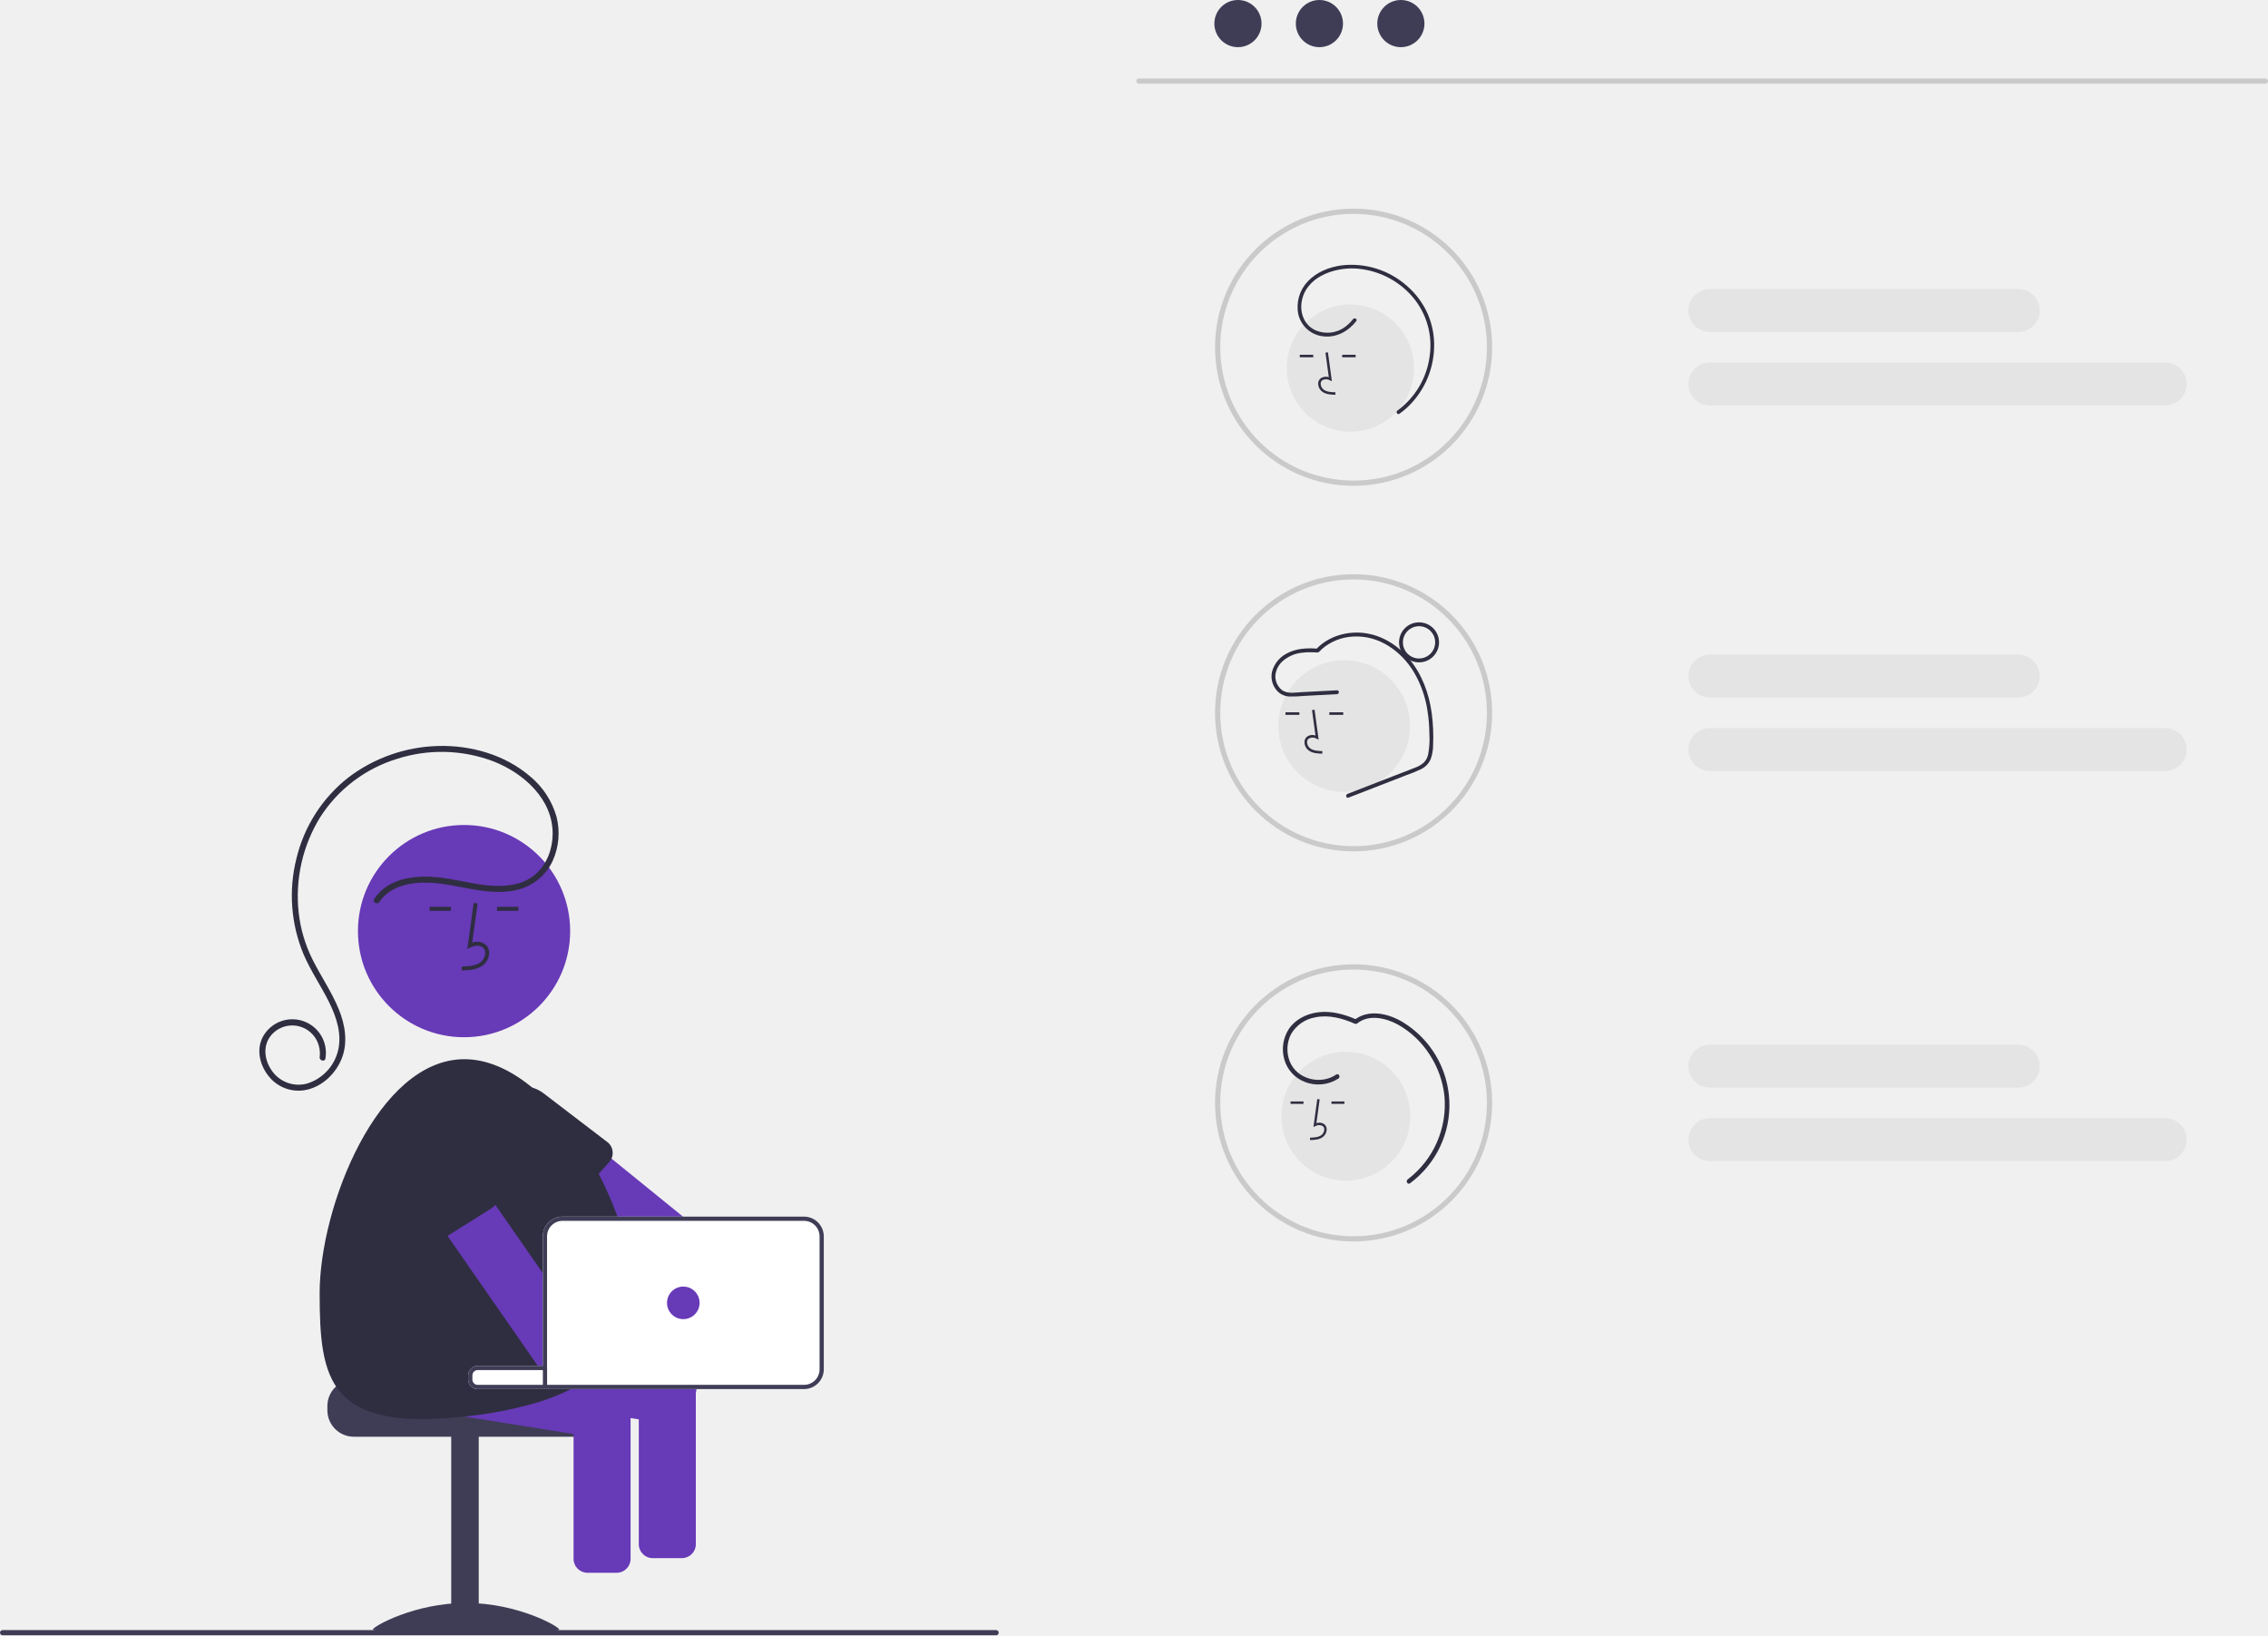
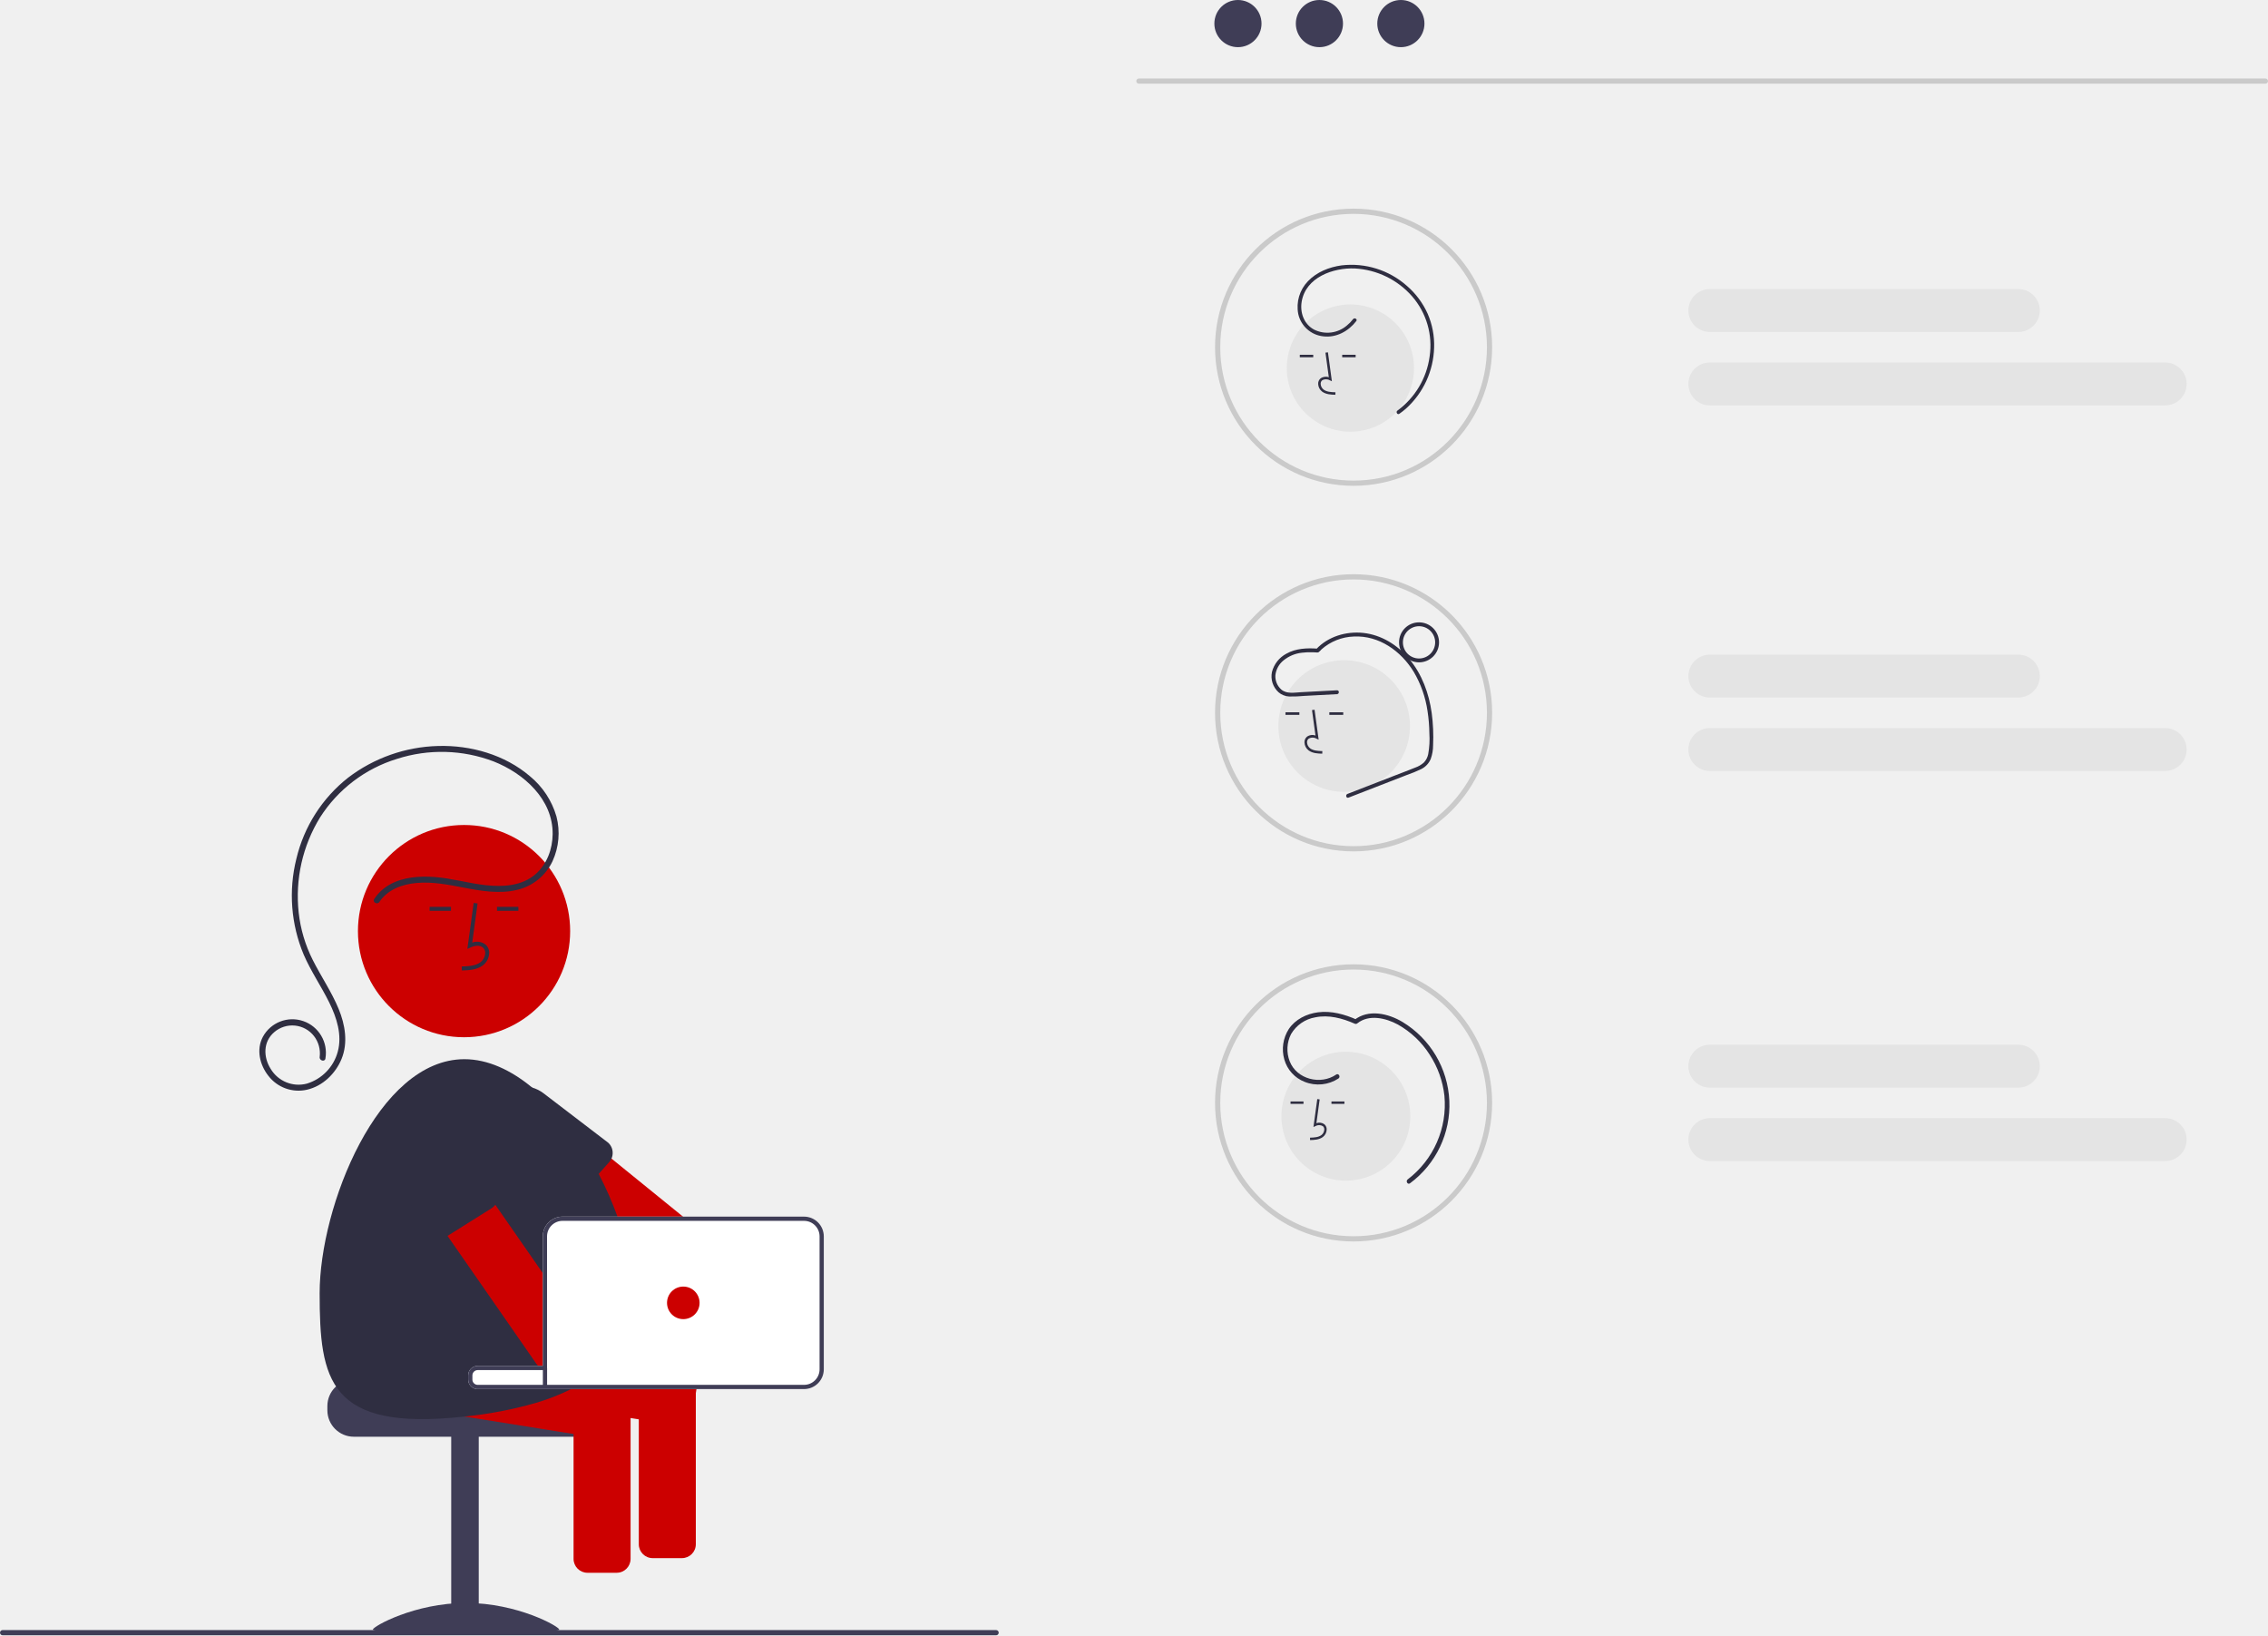
<svg xmlns="http://www.w3.org/2000/svg" data-name="Layer 1" width="869.76" height="627" viewBox="0 0 869.76 627">
  <path d="M290.665,675.596v1.624a10.156,10.156,0,0,0,10.148,10.148h86.052a10.151,10.151,0,0,0,10.148-10.148v-1.624a10.075,10.075,0,0,0-2.355-6.494,10.439,10.439,0,0,0-1.713-1.624H348.311a2.03,2.03,0,0,1-2.03-2.03H300.812A10.162,10.162,0,0,0,290.665,675.596Z" transform="translate(-165.1201 -136.5)" fill="#3f3d56" />
  <rect x="338.159" y="686.964" width="10.554" height="74.686" transform="translate(521.7522 1312.115) rotate(-180)" fill="#3f3d56" />
  <path d="M308.122,761.28c0,1.14,15.992.441,35.72.441s35.72.699,35.72-.441-15.992-10.183-35.72-10.183S308.122,760.14,308.122,761.28Z" transform="translate(-165.1201 -136.5)" fill="#3f3d56" />
-   <path d="M307.225,673.883l36.012,5.748,41.841,6.681,14.507,2.314a5.326,5.326,0,0,0,6.089-4.416l.658-4.108.609-3.824.503-3.15a5.266,5.266,0,0,0-1.006-4.027,5.14,5.14,0,0,0-1.973-1.624H348.311a2.03,2.03,0,0,1-2.03-2.03v-1.599a2.03,2.03,0,0,1,2.03-2.03h22.065L360.204,660.196l-31.271-4.993-18.257-2.914a5.337,5.337,0,0,0-6.105,4.424l-1.77,11.073A5.348,5.348,0,0,0,307.225,673.883Z" transform="translate(-165.1201 -136.5)" fill="#673ab7" />
-   <path d="M385.078,672.341v61.868a5.325,5.325,0,0,0,5.317,5.317h11.227a5.325,5.325,0,0,0,5.318-5.317V672.341a5.248,5.248,0,0,0-1.112-3.239,5.132,5.132,0,0,0-2.062-1.624H388.244a5.16,5.16,0,0,0-2.054,1.624A5.264,5.264,0,0,0,385.078,672.341Z" transform="translate(-165.1201 -136.5)" fill="#673ab7" />
-   <path d="M351.242,567.626a5.357,5.357,0,0,0,.422,1.599,5.242,5.242,0,0,0,1.518,1.989l.025.016,32.034,25.986.471.373,6.633,5.382,2.005,1.624H429.037l-1.997-1.624-27.415-22.244-18.371-14.905-14.296-11.593a5.265,5.265,0,0,0-2.939-1.169.026.026,0,0,0-.016-.008,5.397,5.397,0,0,0-.958.016,5.114,5.114,0,0,0-1.388.341,3.907,3.907,0,0,0-.861.438,5.127,5.127,0,0,0-1.323,1.161l-6.965,8.581-.105.138A5.278,5.278,0,0,0,351.242,567.626Z" transform="translate(-165.1201 -136.5)" fill="#673ab7" />
+   <path d="M307.225,673.883l36.012,5.748,41.841,6.681,14.507,2.314a5.326,5.326,0,0,0,6.089-4.416l.658-4.108.609-3.824.503-3.15a5.266,5.266,0,0,0-1.006-4.027,5.14,5.14,0,0,0-1.973-1.624H348.311a2.03,2.03,0,0,1-2.03-2.03v-1.599a2.03,2.03,0,0,1,2.03-2.03h22.065L360.204,660.196l-31.271-4.993-18.257-2.914a5.337,5.337,0,0,0-6.105,4.424l-1.77,11.073A5.348,5.348,0,0,0,307.225,673.883Z" transform="translate(-165.1201 -136.5)" fill="#cc0000" />
+   <path d="M385.078,672.341v61.868a5.325,5.325,0,0,0,5.317,5.317h11.227a5.325,5.325,0,0,0,5.318-5.317V672.341a5.248,5.248,0,0,0-1.112-3.239,5.132,5.132,0,0,0-2.062-1.624H388.244a5.16,5.16,0,0,0-2.054,1.624A5.264,5.264,0,0,0,385.078,672.341Z" transform="translate(-165.1201 -136.5)" fill="#cc0000" />
+   <path d="M351.242,567.626a5.357,5.357,0,0,0,.422,1.599,5.242,5.242,0,0,0,1.518,1.989l.025.016,32.034,25.986.471.373,6.633,5.382,2.005,1.624H429.037l-1.997-1.624-27.415-22.244-18.371-14.905-14.296-11.593a5.265,5.265,0,0,0-2.939-1.169.026.026,0,0,0-.016-.008,5.397,5.397,0,0,0-.958.016,5.114,5.114,0,0,0-1.388.341,3.907,3.907,0,0,0-.861.438,5.127,5.127,0,0,0-1.323,1.161l-6.965,8.581-.105.138A5.278,5.278,0,0,0,351.242,567.626Z" transform="translate(-165.1201 -136.5)" fill="#cc0000" />
  <path d="M353.206,571.23a13.162,13.162,0,0,0,2.59,4.083l21.326,22.909a5.317,5.317,0,0,0,7.525-.333l.593-.674.26-.292,9.214-10.334,3.962-4.449a4.673,4.673,0,0,0,.682-.909c.098-.162.187-.333.268-.503a5.385,5.385,0,0,0,.446-2.411,5.246,5.246,0,0,0-1.745-3.71l-24.728-18.899a13.244,13.244,0,0,0-9.579-2.647.026.026,0,0,0-.016-.008,13.922,13.922,0,0,0-2.241.471c-.325.089-.641.203-.966.325a13.085,13.085,0,0,0-5.398,3.816,13.255,13.255,0,0,0-2.192,13.565Z" transform="translate(-165.1201 -136.5)" fill="#2f2e41" />
-   <circle cx="177.96" cy="357.005" r="40.69" fill="#673ab7" />
-   <path d="M332.245,668.274l15.091,2.403.341.057,22.942,3.661,14.458,2.314,21.253,3.393.609.097,3.158.503,14.507,2.314a5.326,5.326,0,0,0,6.089-4.416l1.266-7.923.503-3.15c0-.016.008-.032.008-.049H348.311a2.03,2.03,0,0,1-2.03-2.03v-1.599a2.03,2.03,0,0,1,2.03-2.03h26.595v-8.873l-1.624-.26-8.021-1.283-29.574-4.717a5.328,5.328,0,0,0-6.097,4.416l-.658,4.1-1.112,6.982A5.332,5.332,0,0,0,332.245,668.274Z" transform="translate(-165.1201 -136.5)" fill="#673ab7" />
+   <circle cx="177.96" cy="357.005" r="40.69" fill="#cc0000" />
+   <path d="M332.245,668.274l15.091,2.403.341.057,22.942,3.661,14.458,2.314,21.253,3.393.609.097,3.158.503,14.507,2.314a5.326,5.326,0,0,0,6.089-4.416l1.266-7.923.503-3.15c0-.016.008-.032.008-.049H348.311a2.03,2.03,0,0,1-2.03-2.03v-1.599a2.03,2.03,0,0,1,2.03-2.03h26.595v-8.873l-1.624-.26-8.021-1.283-29.574-4.717a5.328,5.328,0,0,0-6.097,4.416l-.658,4.1-1.112,6.982A5.332,5.332,0,0,0,332.245,668.274Z" transform="translate(-165.1201 -136.5)" fill="#cc0000" />
  <path d="M287.701,632.327c0,33.171,3.369,53.011,55.325,47.328.073-.008.138-.016.211-.024a154.268,154.268,0,0,0,27.382-5.236,81.322,81.322,0,0,0,13.509-5.293c1.023-.52,2.005-1.063,2.971-1.624H348.311a2.03,2.03,0,0,1-2.03-2.03v-1.599a2.03,2.03,0,0,1,2.03-2.03h26.595V610.546a5.959,5.959,0,0,1,5.951-5.951h21.635c-.187-.536-.373-1.08-.576-1.624a132.997,132.997,0,0,0-7.201-16.382,124.963,124.963,0,0,0-13.46-20.766,86.483,86.483,0,0,0-12.047-12.331c-8.143-6.722-17.008-10.878-26.002-10.878C310.034,542.614,287.701,599.156,287.701,632.327Z" transform="translate(-165.1201 -136.5)" fill="#2f2e41" />
  <path d="M342.225,508.586l-.042-1.521c2.829-.079,5.323-.256,7.197-1.625a4.674,4.674,0,0,0,1.81-3.443,2.672,2.672,0,0,0-.876-2.201c-1.244-1.051-3.246-.711-4.705-.042l-1.258.577,2.413-17.631,1.506.206-2.052,14.998a5.368,5.368,0,0,1,5.077.731,4.159,4.159,0,0,1,1.414,3.415,6.183,6.183,0,0,1-2.433,4.617C347.869,508.428,344.74,508.515,342.225,508.586Z" transform="translate(-165.1201 -136.5)" fill="#2f2e41" />
  <rect x="190.6" y="347.701" width="8.189" height="1.521" fill="#2f2e41" />
  <rect x="164.751" y="347.701" width="8.189" height="1.521" fill="#2f2e41" />
  <path d="M310.606,482.325c3.165-4.764,8.733-6.783,14.224-7.274,6.18-.553,12.152.639,18.187,1.797,6.641,1.274,13.669,2.467,20.361.855a20.072,20.072,0,0,0,13.644-11.022,25.675,25.675,0,0,0,1.495-17.12,31.121,31.121,0,0,0-10.179-15.45c-9.63-8.236-22.662-11.937-35.197-11.589a59.507,59.507,0,0,0-34.497,12.13,56.031,56.031,0,0,0-19.877,31.15,58.411,58.411,0,0,0,2.829,36.74c2.743,6.363,6.71,12.1,9.771,18.302,2.85,5.775,5.045,12.49,3.272,18.932a17.56,17.56,0,0,1-11.86,12.209,12.455,12.455,0,0,1-13.85-5.654c-2.867-4.521-2.936-10.443,1.369-14.093a10.567,10.567,0,0,1,15.244,1.521,10.877,10.877,0,0,1,2.176,7.975c-.212,1.436,1.985,2.055,2.199.606a12.866,12.866,0,0,0-23.989-8.308c-2.596,4.881-1.195,10.768,2.1,14.94a14.562,14.562,0,0,0,14.847,5.339c5.999-1.385,10.906-6.153,13.213-11.755,2.569-6.237,1.392-13.197-1.112-19.25-2.707-6.542-6.728-12.41-9.907-18.715a53.3,53.3,0,0,1-5.408-18.211,57.623,57.623,0,0,1,8.218-36.499,53.555,53.555,0,0,1,29.498-22.418,55.969,55.969,0,0,1,37.035.979c11.59,4.566,22.781,14.518,22.646,27.884-.057,5.709-2.177,11.532-6.55,15.34-5.226,4.551-12.503,4.94-19.073,4.23-6.612-.715-13.032-2.646-19.672-3.138-5.775-.428-12.006.017-17.163,2.886a17.16,17.16,0,0,0-5.961,5.53c-.815,1.226,1.16,2.37,1.969,1.151Z" transform="translate(-165.1201 -136.5)" fill="#2f2e41" />
-   <path d="M317.081,581.913a4.279,4.279,0,0,0,.219.43,4.612,4.612,0,0,0,.268.422l17.795,25.613,1.38,1.989L351.258,631.247l14.004,20.157,5.666,8.167a4.732,4.732,0,0,0,.512.625,5.302,5.302,0,0,0,3.32,1.624h.146V626.985l-1.624-2.338-18.209-26.205L335.517,570.296a5.328,5.328,0,0,0-7.404-1.34l-5.999,4.165-3.223,2.241A5.317,5.317,0,0,0,317.081,581.913Z" transform="translate(-165.1201 -136.5)" fill="#673ab7" />
+   <path d="M317.081,581.913a4.279,4.279,0,0,0,.219.43,4.612,4.612,0,0,0,.268.422l17.795,25.613,1.38,1.989L351.258,631.247l14.004,20.157,5.666,8.167a4.732,4.732,0,0,0,.512.625,5.302,5.302,0,0,0,3.32,1.624h.146V626.985l-1.624-2.338-18.209-26.205L335.517,570.296a5.328,5.328,0,0,0-7.404-1.34l-5.999,4.165-3.223,2.241A5.317,5.317,0,0,0,317.081,581.913Z" transform="translate(-165.1201 -136.5)" fill="#cc0000" />
  <path d="M314.296,581.288l.803,1.615.008.008.219.43L328.373,609.239a5.336,5.336,0,0,0,7.315,1.786l.844-.528.211-.13,16.821-10.554a5.315,5.315,0,0,0,1.769-7.339l-18.477-25.052a13.28,13.28,0,0,0-16.22-4.189,13.059,13.059,0,0,0-1.802.99A13.284,13.284,0,0,0,314.296,581.288Z" transform="translate(-165.1201 -136.5)" fill="#2f2e41" />
-   <path d="M410.098,667.478v61.121a5.325,5.325,0,0,0,5.318,5.317H426.643a5.325,5.325,0,0,0,5.317-5.317V667.478Z" transform="translate(-165.1201 -136.5)" fill="#673ab7" />
+   <path d="M410.098,667.478v61.121a5.325,5.325,0,0,0,5.318,5.317H426.643a5.325,5.325,0,0,0,5.317-5.317V667.478Z" transform="translate(-165.1201 -136.5)" fill="#cc0000" />
  <path d="M344.658,663.849v1.599a3.666,3.666,0,0,0,2.939,3.588c.113.016.227.041.341.049.122.008.243.016.373.016H473.46a7.584,7.584,0,0,0,7.582-7.574V610.546a7.584,7.584,0,0,0-7.582-7.574H380.856a7.583,7.583,0,0,0-7.574,7.574v49.65H348.311A3.653,3.653,0,0,0,344.658,663.849Z" transform="translate(-165.1201 -136.5)" fill="#fff" />
  <path d="M344.658,663.849v1.599a3.666,3.666,0,0,0,2.939,3.588c.113.016.227.041.341.049.122.008.243.016.373.016H473.46a7.584,7.584,0,0,0,7.582-7.574V610.546a7.584,7.584,0,0,0-7.582-7.574H380.856a7.583,7.583,0,0,0-7.574,7.574v49.65H348.311A3.653,3.653,0,0,0,344.658,663.849Zm1.624,1.599v-1.599a2.03,2.03,0,0,1,2.03-2.03h26.595V610.546a5.959,5.959,0,0,1,5.951-5.951h92.603a5.961,5.961,0,0,1,5.959,5.951v50.982a5.961,5.961,0,0,1-5.959,5.951H348.311A2.03,2.03,0,0,1,346.282,665.449Z" transform="translate(-165.1201 -136.5)" fill="#3f3d56" />
-   <circle cx="262.041" cy="499.538" r="6.243" fill="#673ab7" />
+   <circle cx="262.041" cy="499.538" r="6.243" fill="#cc0000" />
  <rect x="208.187" y="524.557" width="1.624" height="7.306" fill="#3f3d56" />
  <path d="M1033.88,168.587h-432a1,1,0,0,1,0-2h432a1,1,0,0,1,0,2Z" transform="translate(-165.1201 -136.5)" fill="#cacaca" />
  <circle cx="474.743" cy="9.043" r="9.043" fill="#3f3d56" />
  <circle cx="505.984" cy="9.043" r="9.043" fill="#3f3d56" />
  <circle cx="537.224" cy="9.043" r="9.043" fill="#3f3d56" />
  <path d="M684.214,322.769a53.135,53.135,0,1,1,53.134-53.135A53.195,53.195,0,0,1,684.214,322.769Zm0-104.269a51.135,51.135,0,1,0,51.134,51.134A51.193,51.193,0,0,0,684.214,218.5Z" transform="translate(-165.1201 -136.5)" fill="#cacaca" />
  <circle cx="516.133" cy="427.968" r="24.709" fill="#e4e4e4" />
  <path d="M667.527,573.626l-.026-.923c1.718-.048,3.232-.156,4.37-.987a2.838,2.838,0,0,0,1.099-2.091,1.623,1.623,0,0,0-.532-1.336,2.797,2.797,0,0,0-2.857-.025l-.764.35,1.465-10.707.915.125-1.246,9.108a3.26,3.26,0,0,1,3.083.444,2.526,2.526,0,0,1,.859,2.074,3.755,3.755,0,0,1-1.478,2.804C670.954,573.53,669.054,573.583,667.527,573.626Z" transform="translate(-165.1201 -136.5)" fill="#2f2e41" />
  <rect x="510.602" y="422.318" width="4.973" height="0.923" fill="#2f2e41" />
  <rect x="494.905" y="422.318" width="4.973" height="0.923" fill="#2f2e41" />
  <path d="M677.534,548.51c-5.962,4.091-15.117,1.836-17.819-5.076a12.739,12.739,0,0,1,.526-10.465,13.351,13.351,0,0,1,9.302-6.41c5.112-1.06,10.398.363,15.07,2.429a.929.929,0,0,0,1.054-.136c4.463-3.558,10.948-2.013,15.524.474a34.44,34.44,0,0,1,12.185,11.527,35.99,35.99,0,0,1,5.671,15.803A36.073,36.073,0,0,1,704.968,588.696c-.886.663-.02,2.173.878,1.502a37.26,37.26,0,0,0-2.834-61.835c-5.489-3.302-13.14-5.076-18.576-.742l1.054-.136c-4.674-2.067-9.794-3.526-14.945-2.848-4.375.576-8.673,2.674-11.182,6.41a14.311,14.311,0,0,0-1.713,11.694,12.993,12.993,0,0,0,7.815,8.57,14.089,14.089,0,0,0,12.947-1.3c.917-.629.048-2.138-.878-1.502Z" transform="translate(-165.1201 -136.5)" fill="#2f2e41" />
  <circle cx="517.861" cy="141.126" r="24.391" fill="#e4e4e4" />
  <path d="M677.224,287.865c-1.581-.044-3.549-.099-5.065-1.206a3.889,3.889,0,0,1-1.53-2.904,2.616,2.616,0,0,1,.89-2.149,3.376,3.376,0,0,1,3.194-.46l-1.291-9.434.948-.13,1.518,11.091-.791-.363a2.896,2.896,0,0,0-2.959.026,1.681,1.681,0,0,0-.551,1.385,2.94,2.94,0,0,0,1.139,2.165c1.18.862,2.748.973,4.527,1.023Z" transform="translate(-165.1201 -136.5)" fill="#2f2e41" />
  <rect x="498.464" y="136.026" width="5.152" height="0.957" fill="#2f2e41" />
  <rect x="514.724" y="136.026" width="5.152" height="0.957" fill="#2f2e41" />
  <path d="M685.244,259.597c-2.963,3.875-7.668,6.475-12.64,5.86a10.993,10.993,0,0,1-9.621-8.611,14.19,14.19,0,0,1,3.729-12.526c3.351-3.525,8.148-5.421,12.895-6.071a32.105,32.105,0,0,1,25.029,7.844,30.661,30.661,0,0,1,7.983,10.701,29.997,29.997,0,0,1,2.475,12.95,32.718,32.718,0,0,1-10.752,23.387,30.308,30.308,0,0,1-2.586,2.026c-.757.531-1.475-.712-.724-1.239a30.743,30.743,0,0,0,12.331-20.693,28.659,28.659,0,0,0-6.721-23.118A31.464,31.464,0,0,0,684.756,239.438c-8.393-.366-18.881,3.381-20.451,12.724-.704,4.187.861,8.589,4.699,10.685a11.481,11.481,0,0,0,12.677-1.578,14.561,14.561,0,0,0,2.326-2.396c.553-.724,1.8-.01,1.239.724Z" transform="translate(-165.1201 -136.5)" fill="#2f2e41" />
  <path d="M684.214,462.934a53.135,53.135,0,1,1,53.134-53.135A53.195,53.195,0,0,1,684.214,462.934Zm0-104.269a51.135,51.135,0,1,0,51.134,51.134A51.193,51.193,0,0,0,684.214,358.665Z" transform="translate(-165.1201 -136.5)" fill="#cacaca" />
  <path d="M684.214,612.5a53.135,53.135,0,1,1,53.134-53.134A53.194,53.194,0,0,1,684.214,612.5Zm0-104.269a51.135,51.135,0,1,0,51.134,51.135A51.193,51.193,0,0,0,684.214,508.231Z" transform="translate(-165.1201 -136.5)" fill="#cacaca" />
  <circle cx="515.477" cy="278.377" r="25.234" fill="#e4e4e4" />
  <path d="M672.199,425.47c-1.636-.045-3.671-.102-5.24-1.248a4.024,4.024,0,0,1-1.583-3.005,2.707,2.707,0,0,1,.92-2.223,3.493,3.493,0,0,1,3.304-.476l-1.336-9.76.98-.134,1.57,11.474-.819-.376a2.996,2.996,0,0,0-3.062.027,1.739,1.739,0,0,0-.57,1.433,3.041,3.041,0,0,0,1.178,2.24c1.22.891,2.843,1.006,4.684,1.058Z" transform="translate(-165.1201 -136.5)" fill="#2f2e41" />
  <rect x="492.967" y="273.1" width="5.33" height="0.99" fill="#2f2e41" />
  <rect x="509.79" y="273.1" width="5.33" height="0.99" fill="#2f2e41" />
  <path d="M681.867,440.898l17.454-6.775c2.854-1.108,5.724-2.182,8.563-3.328a9.76,9.76,0,0,0,3.296-1.943,6.477,6.477,0,0,0,1.643-3.18,32.757,32.757,0,0,0,.453-7.967,60.711,60.711,0,0,0-.703-8.53,41.208,41.208,0,0,0-5.27-15.032c-4.895-8.031-13.328-14.073-23.029-13.591a19.72,19.72,0,0,0-12.344,4.905,7.794,7.794,0,0,1-1.165,1.129,1.617,1.617,0,0,1-.928.062q-.611-.039-1.223-.06a25.254,25.254,0,0,0-4.238.178,13.419,13.419,0,0,0-6.991,2.903,8.526,8.526,0,0,0-3.164,5.71,6.759,6.759,0,0,0,2.283,5.517c2.082,1.755,5.053,1.138,7.551,1.006l9.15-.485,4.636-.246c.955-.051.952,1.434,0,1.484l-12.322.653a53.866,53.866,0,0,1-6.003.243,6.716,6.716,0,0,1-4.123-1.659,8.227,8.227,0,0,1-2.492-7.719,11.035,11.035,0,0,1,5.545-7.043c3.605-2.033,7.911-2.228,11.944-1.928l-.525.217c4.563-4.897,11.552-6.965,18.114-6.242,6.928.764,13.09,4.629,17.517,9.914,4.936,5.893,7.626,13.24,8.672,20.796a69.189,69.189,0,0,1,.535,12.31,15.511,15.511,0,0,1-.916,5.319,7.615,7.615,0,0,1-3.575,3.833,51.159,51.159,0,0,1-5.674,2.331l-6.43,2.496-12.631,4.903-3.215,1.248c-.891.346-1.277-1.089-.395-1.431Z" transform="translate(-165.1201 -136.5)" fill="#2f2e41" />
  <path d="M701.641,382.787a7.669,7.669,0,1,1,7.669,7.669A7.678,7.678,0,0,1,701.641,382.787Zm1.484,0a6.185,6.185,0,1,0,6.185-6.185A6.192,6.192,0,0,0,703.126,382.787Z" transform="translate(-165.1201 -136.5)" fill="#2f2e41" />
  <path d="M995.456,291.937H820.829a8.225,8.225,0,0,1,0-16.45H995.456a8.225,8.225,0,1,1,0,16.45Z" transform="translate(-165.1201 -136.5)" fill="#e4e4e4" />
  <path d="M939.145,263.782H820.829a8.225,8.225,0,0,1,0-16.45H939.145a8.225,8.225,0,1,1,0,16.45Z" transform="translate(-165.1201 -136.5)" fill="#e4e4e4" />
  <path d="M995.456,432.102H820.829a8.225,8.225,0,0,1,0-16.45H995.456a8.225,8.225,0,1,1,0,16.45Z" transform="translate(-165.1201 -136.5)" fill="#e4e4e4" />
  <path d="M939.145,403.947H820.829a8.225,8.225,0,0,1,0-16.45H939.145a8.225,8.225,0,0,1,0,16.45Z" transform="translate(-165.1201 -136.5)" fill="#e4e4e4" />
  <path d="M995.456,581.668H820.829a8.225,8.225,0,0,1,0-16.45H995.456a8.225,8.225,0,1,1,0,16.45Z" transform="translate(-165.1201 -136.5)" fill="#e4e4e4" />
  <path d="M939.145,553.513H820.829a8.225,8.225,0,0,1,0-16.45H939.145a8.225,8.225,0,1,1,0,16.45Z" transform="translate(-165.1201 -136.5)" fill="#e4e4e4" />
  <path d="M547.12,763.5h-381a1,1,0,0,1,0-2h381a1,1,0,1,1,0,2Z" transform="translate(-165.1201 -136.5)" fill="#3f3d56" />
</svg>
